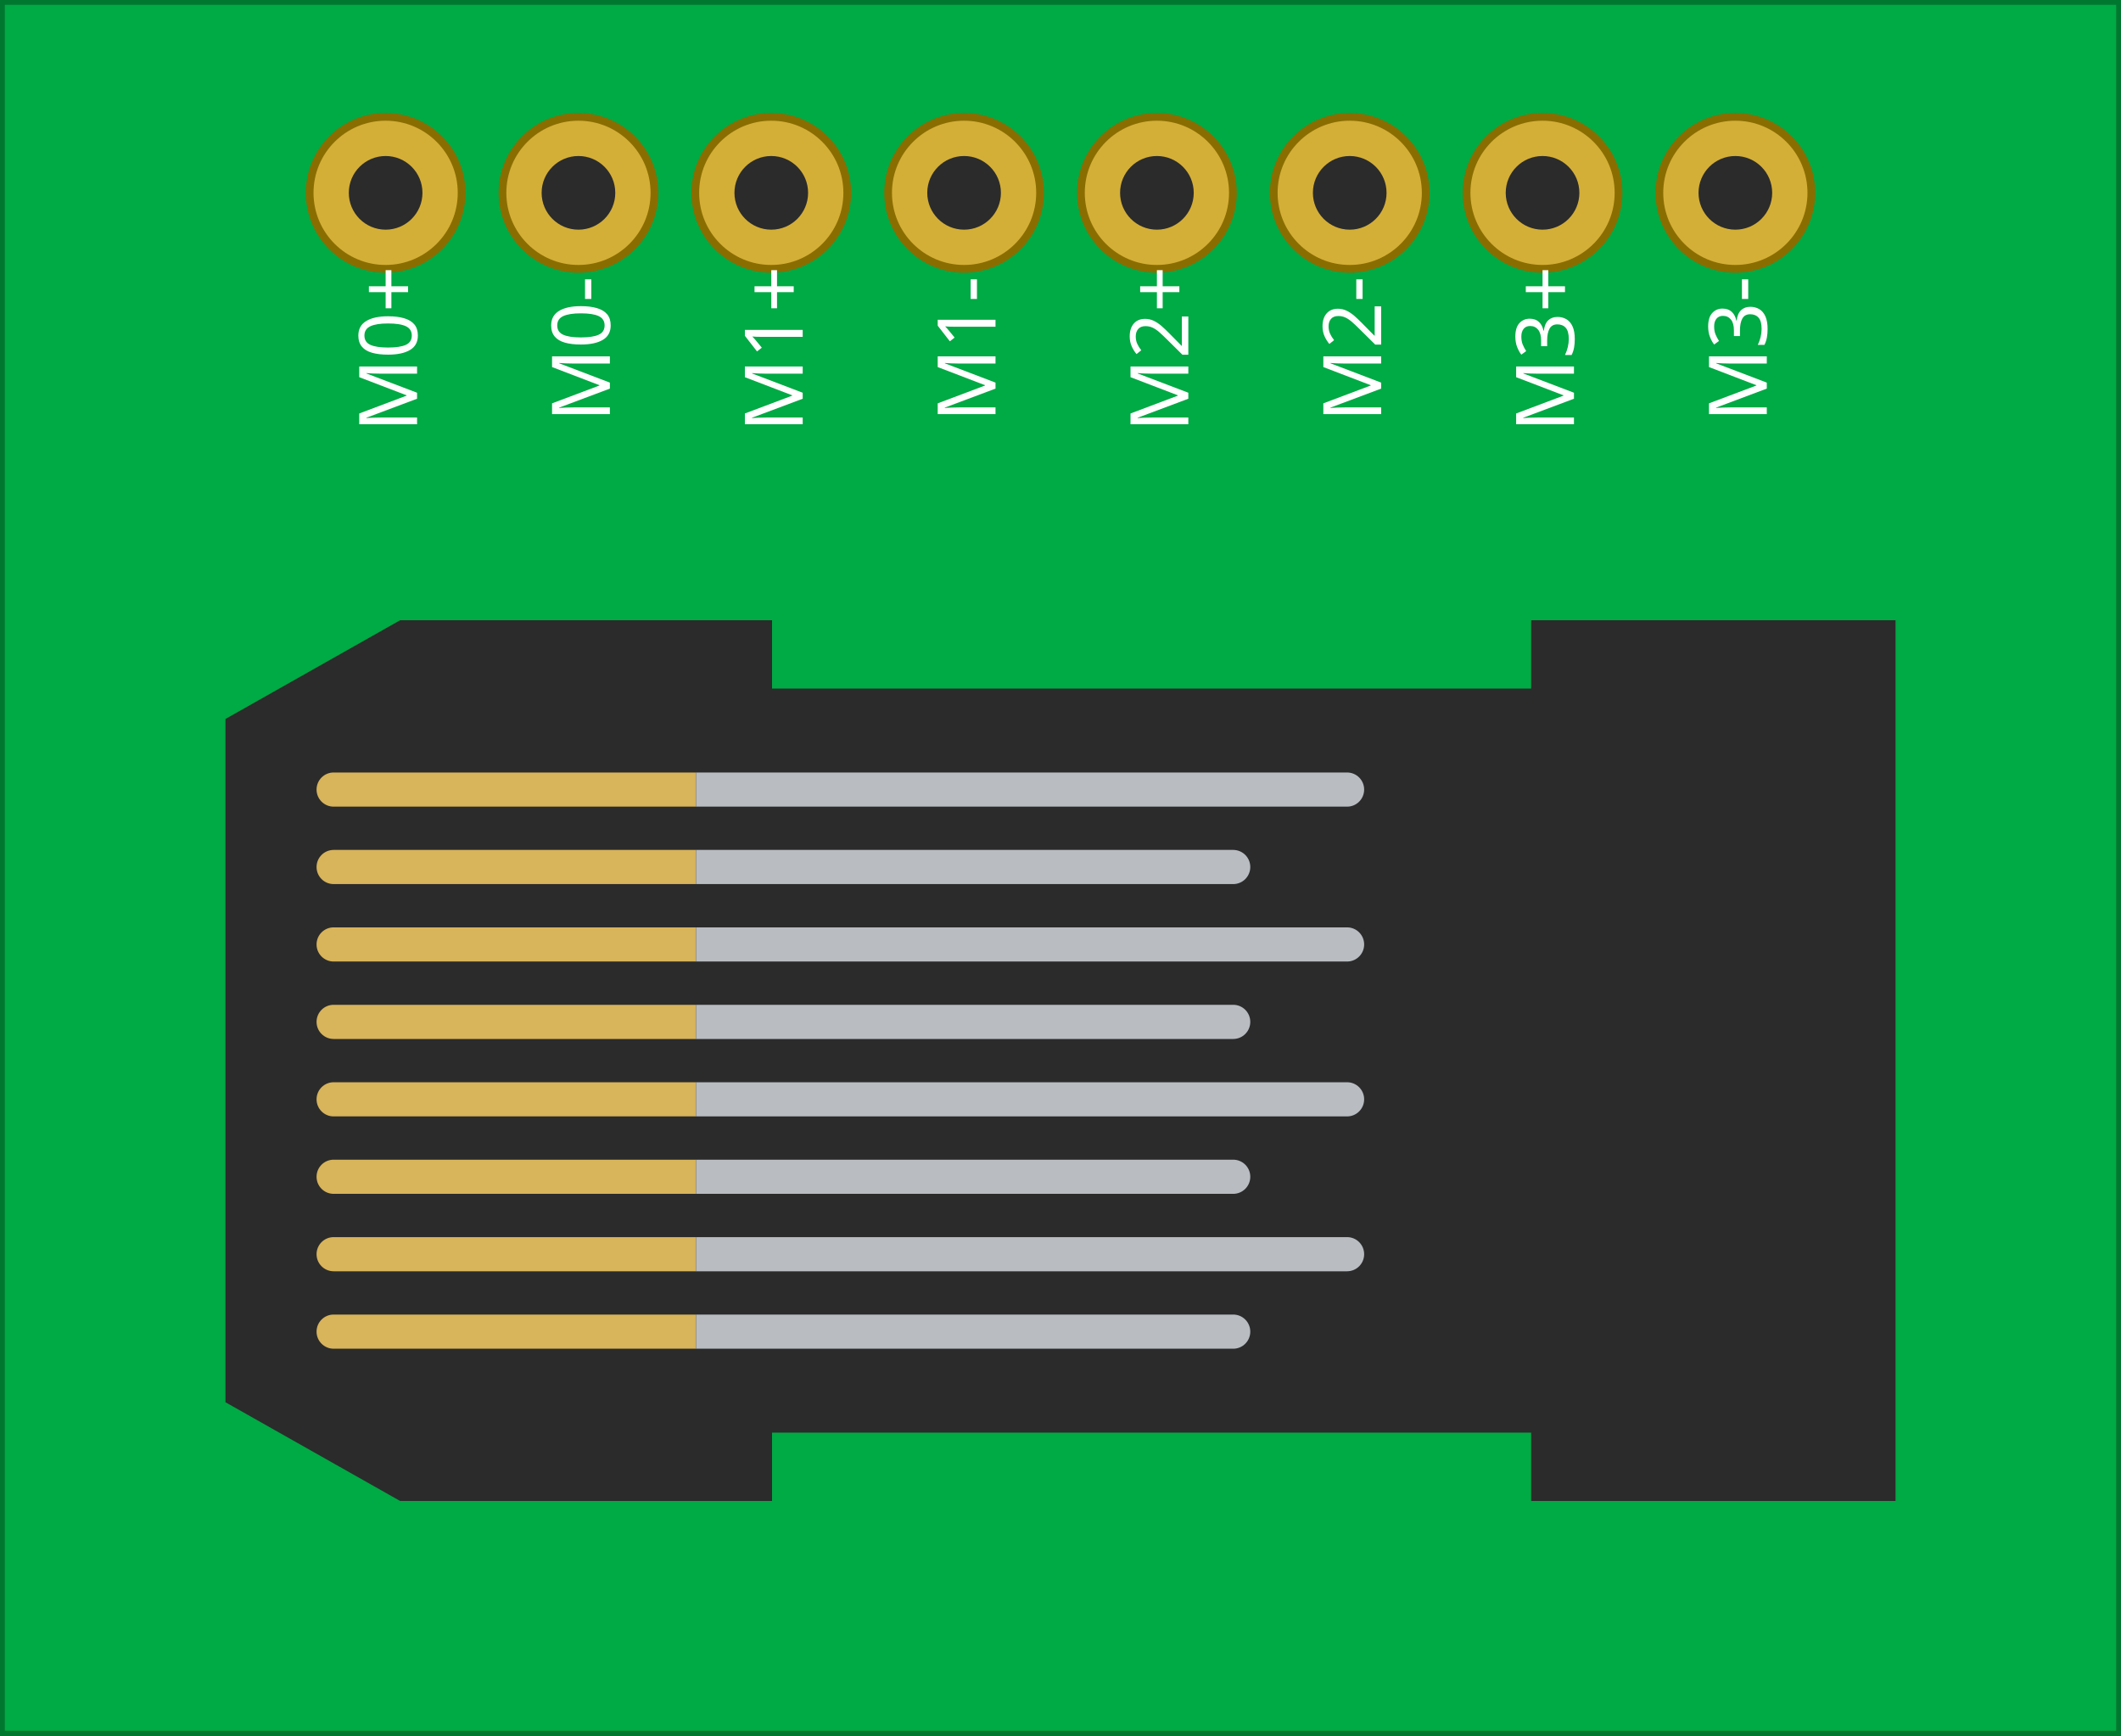
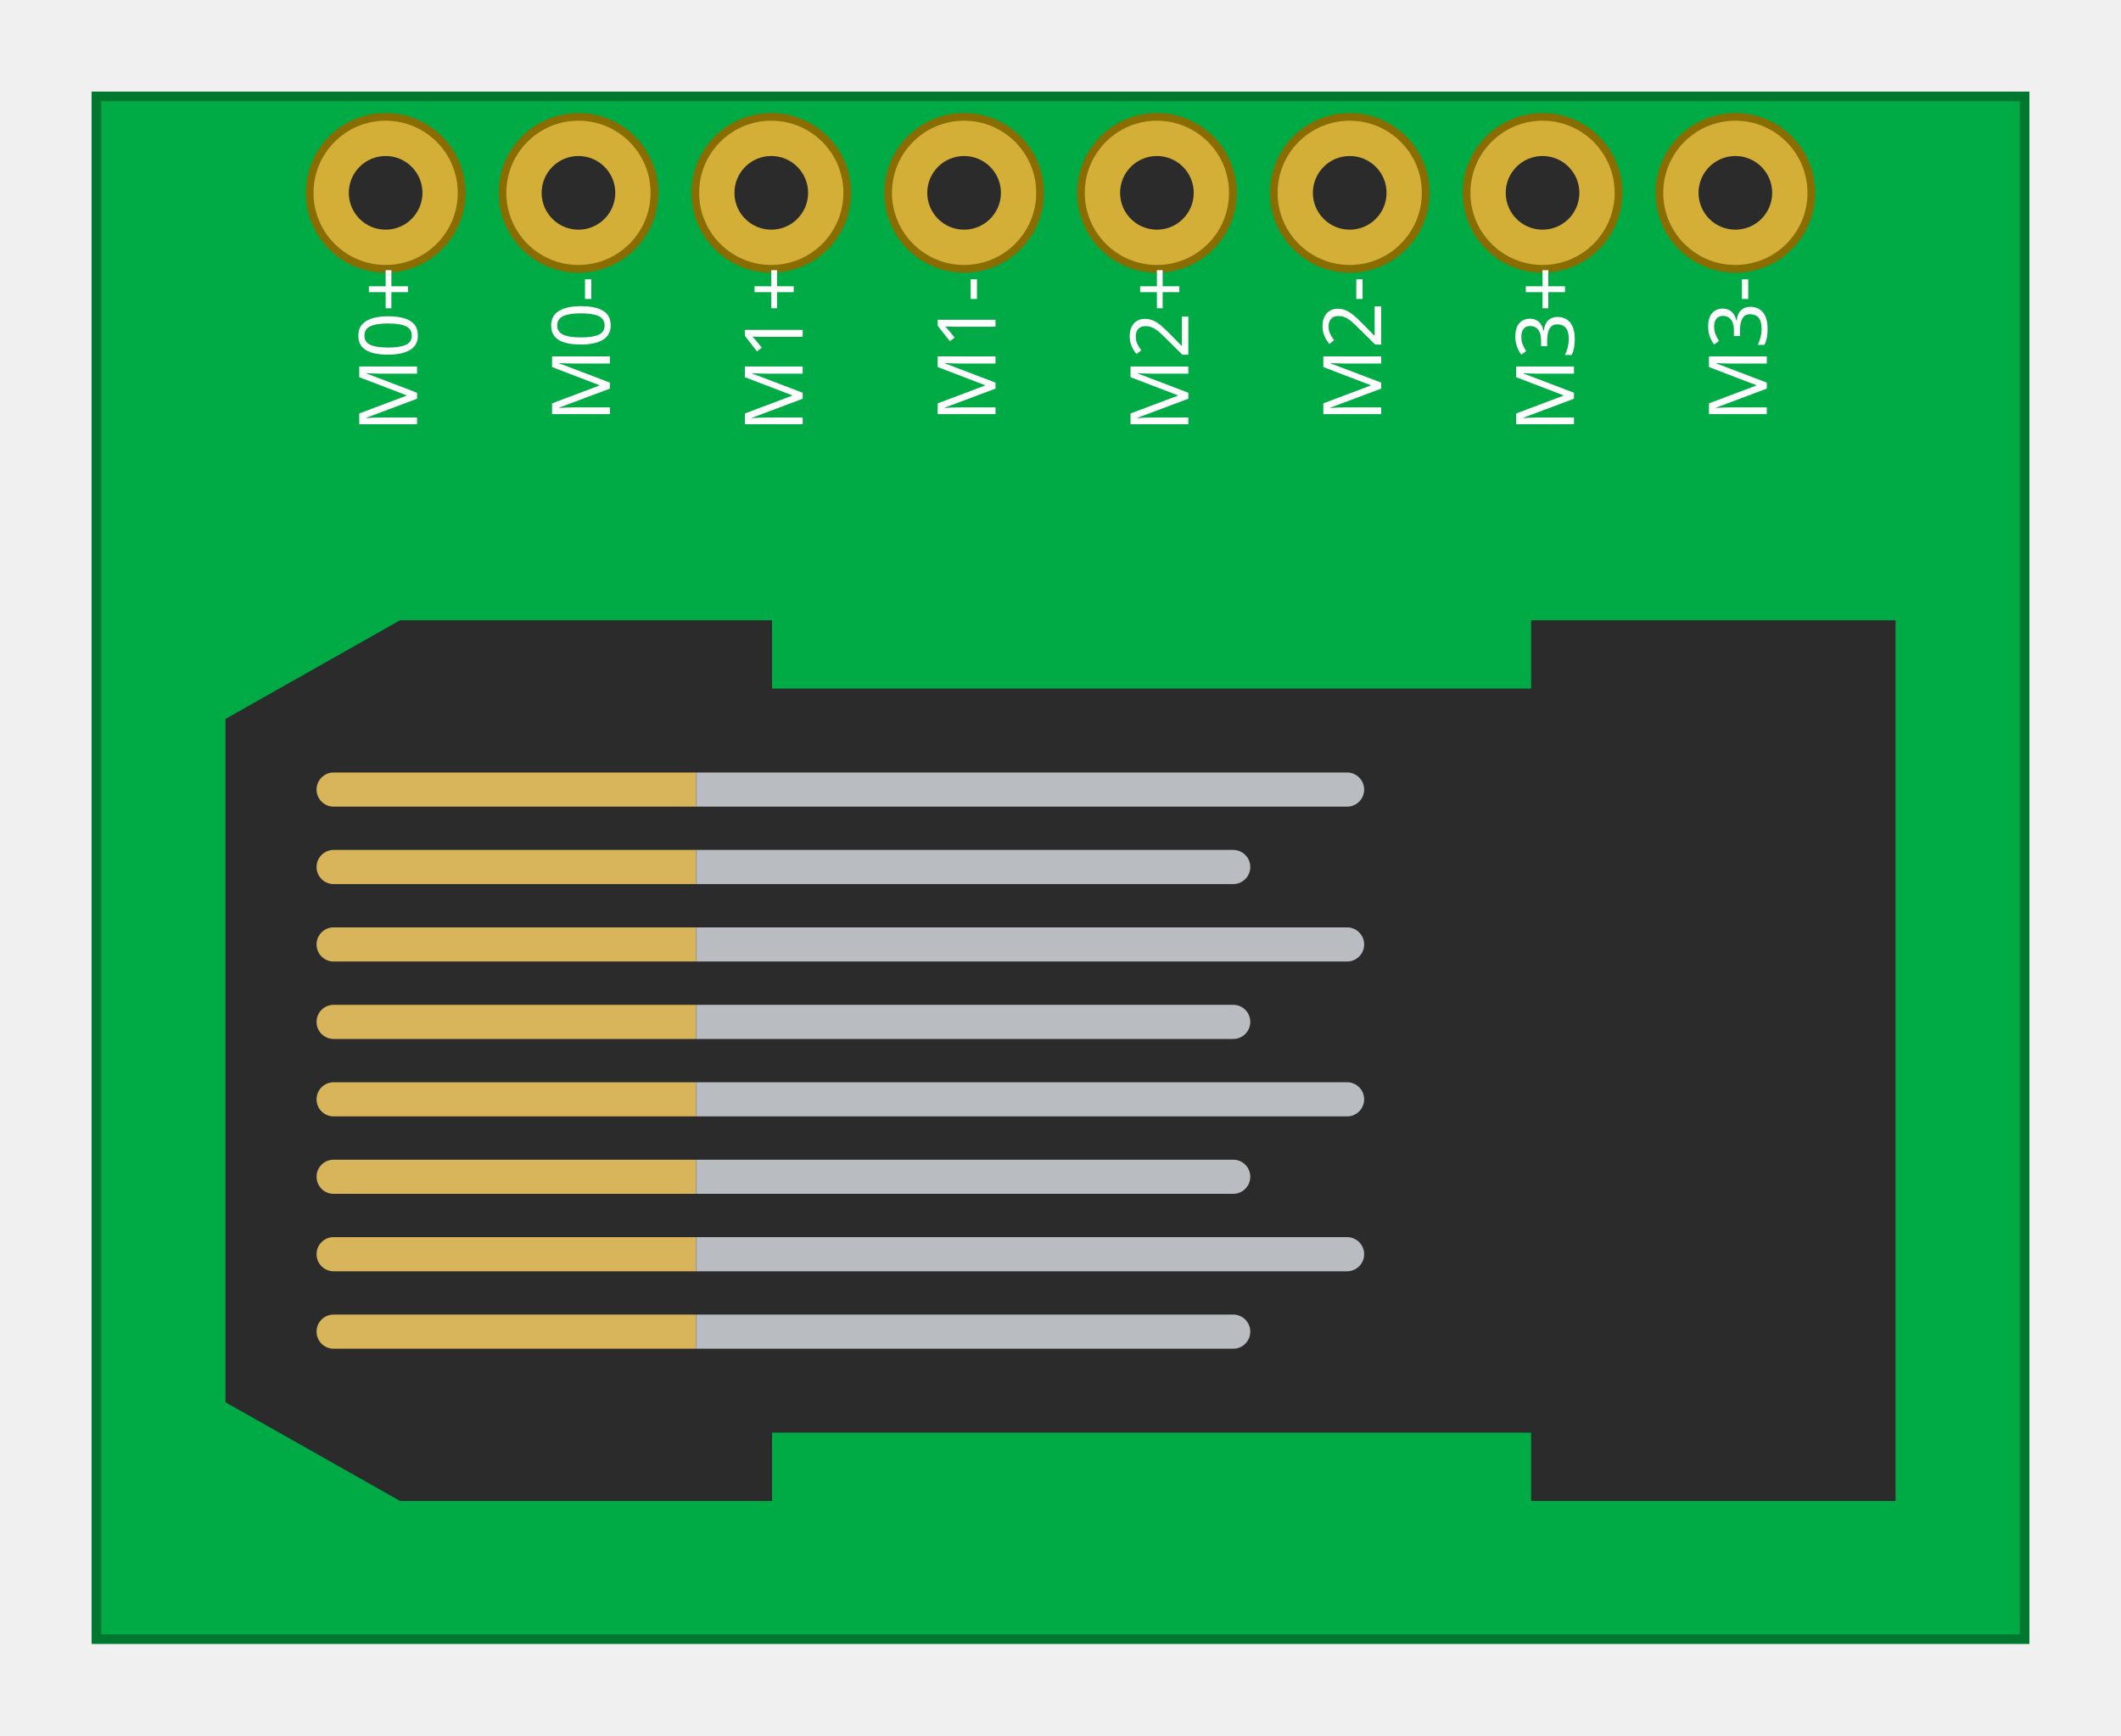
<svg xmlns="http://www.w3.org/2000/svg" width="27.94mm" height="22.86mm" viewBox="0 0 1100 900">
  <g id="breadboard">
-     <rect x="0" y="0" width="1100" height="900" fill="#00aa44" stroke="#00772f" stroke-width="5" />
+     <rect x="50" y="50" width="1000" height="800" fill="#00aa44" stroke="#00772f" stroke-width="5" />
    <g transform="translate(550 550) scale(39.37)">
      <g id="icon">
        <path d="M -8.7 -5.8 L -3.8 -5.8 L -3.8 -4.9 L 6.2 -4.9 L 6.2 -5.8 L 11.0 -5.8 L 11.0 5.8 L 6.2 5.8 L 6.2 4.9 L -3.8 4.9 L -3.8 5.8 L -8.7 5.8 L -11.0 4.5 L -11.0 -4.5 Z" fill="#2b2b2b" stroke="none" />
        <path d="M -4.800 -3.795 L -9.575 -3.795 A 0.225 0.225 0 0 0 -9.575 -3.345 L -4.800 -3.345 Z" fill="#d8b45a" stroke="none" />
        <path d="M -4.800 -3.795 L 3.775 -3.795 A 0.225 0.225 0 0 1 3.775 -3.345 L -4.800 -3.345 Z" fill="#b9bdc2" stroke="none" />
        <path d="M -4.800 -2.775 L -9.575 -2.775 A 0.225 0.225 0 0 0 -9.575 -2.325 L -4.800 -2.325 Z" fill="#d8b45a" stroke="none" />
        <path d="M -4.800 -2.775 L 2.275 -2.775 A 0.225 0.225 0 0 1 2.275 -2.325 L -4.800 -2.325 Z" fill="#b9bdc2" stroke="none" />
        <path d="M -4.800 -1.755 L -9.575 -1.755 A 0.225 0.225 0 0 0 -9.575 -1.305 L -4.800 -1.305 Z" fill="#d8b45a" stroke="none" />
        <path d="M -4.800 -1.755 L 3.775 -1.755 A 0.225 0.225 0 0 1 3.775 -1.305 L -4.800 -1.305 Z" fill="#b9bdc2" stroke="none" />
        <path d="M -4.800 -0.735 L -9.575 -0.735 A 0.225 0.225 0 0 0 -9.575 -0.285 L -4.800 -0.285 Z" fill="#d8b45a" stroke="none" />
        <path d="M -4.800 -0.735 L 2.275 -0.735 A 0.225 0.225 0 0 1 2.275 -0.285 L -4.800 -0.285 Z" fill="#b9bdc2" stroke="none" />
        <path d="M -4.800 0.285 L -9.575 0.285 A 0.225 0.225 0 0 0 -9.575 0.735 L -4.800 0.735 Z" fill="#d8b45a" stroke="none" />
        <path d="M -4.800 0.285 L 3.775 0.285 A 0.225 0.225 0 0 1 3.775 0.735 L -4.800 0.735 Z" fill="#b9bdc2" stroke="none" />
        <path d="M -4.800 1.305 L -9.575 1.305 A 0.225 0.225 0 0 0 -9.575 1.755 L -4.800 1.755 Z" fill="#d8b45a" stroke="none" />
        <path d="M -4.800 1.305 L 2.275 1.305 A 0.225 0.225 0 0 1 2.275 1.755 L -4.800 1.755 Z" fill="#b9bdc2" stroke="none" />
        <path d="M -4.800 2.325 L -9.575 2.325 A 0.225 0.225 0 0 0 -9.575 2.775 L -4.800 2.775 Z" fill="#d8b45a" stroke="none" />
        <path d="M -4.800 2.325 L 3.775 2.325 A 0.225 0.225 0 0 1 3.775 2.775 L -4.800 2.775 Z" fill="#b9bdc2" stroke="none" />
        <path d="M -4.800 3.345 L -9.575 3.345 A 0.225 0.225 0 0 0 -9.575 3.795 L -4.800 3.795 Z" fill="#d8b45a" stroke="none" />
        <path d="M -4.800 3.345 L 2.275 3.345 A 0.225 0.225 0 0 1 2.275 3.795 L -4.800 3.795 Z" fill="#b9bdc2" stroke="none" />
      </g>
    </g>
    <circle id="connector0pin" connectorname="M0+" cx="200" cy="100" r="39.4" fill="#d4af37" stroke="#8a6d00" stroke-width="4" />
    <circle cx="200" cy="100" r="19.1" fill="#2b2b2b" />
    <text x="200" y="181" font-size="42" fill="#ffffff" text-anchor="middle" dominant-baseline="central" font-family="DroidSans" transform="rotate(-90 200 181)">M0+</text>
    <circle id="connector1pin" connectorname="M0-" cx="300" cy="100" r="39.4" fill="#d4af37" stroke="#8a6d00" stroke-width="4" />
    <circle cx="300" cy="100" r="19.1" fill="#2b2b2b" />
    <text x="300" y="181" font-size="42" fill="#ffffff" text-anchor="middle" dominant-baseline="central" font-family="DroidSans" transform="rotate(-90 300 181)">M0-</text>
    <circle id="connector2pin" connectorname="M1+" cx="400" cy="100" r="39.4" fill="#d4af37" stroke="#8a6d00" stroke-width="4" />
    <circle cx="400" cy="100" r="19.1" fill="#2b2b2b" />
    <text x="400" y="181" font-size="42" fill="#ffffff" text-anchor="middle" dominant-baseline="central" font-family="DroidSans" transform="rotate(-90 400 181)">M1+</text>
    <circle id="connector3pin" connectorname="M1-" cx="500" cy="100" r="39.4" fill="#d4af37" stroke="#8a6d00" stroke-width="4" />
    <circle cx="500" cy="100" r="19.1" fill="#2b2b2b" />
    <text x="500" y="181" font-size="42" fill="#ffffff" text-anchor="middle" dominant-baseline="central" font-family="DroidSans" transform="rotate(-90 500 181)">M1-</text>
    <circle id="connector4pin" connectorname="M2+" cx="600" cy="100" r="39.4" fill="#d4af37" stroke="#8a6d00" stroke-width="4" />
    <circle cx="600" cy="100" r="19.1" fill="#2b2b2b" />
    <text x="600" y="181" font-size="42" fill="#ffffff" text-anchor="middle" dominant-baseline="central" font-family="DroidSans" transform="rotate(-90 600 181)">M2+</text>
    <circle id="connector5pin" connectorname="M2-" cx="700" cy="100" r="39.4" fill="#d4af37" stroke="#8a6d00" stroke-width="4" />
    <circle cx="700" cy="100" r="19.1" fill="#2b2b2b" />
    <text x="700" y="181" font-size="42" fill="#ffffff" text-anchor="middle" dominant-baseline="central" font-family="DroidSans" transform="rotate(-90 700 181)">M2-</text>
    <circle id="connector6pin" connectorname="M3+" cx="800" cy="100" r="39.4" fill="#d4af37" stroke="#8a6d00" stroke-width="4" />
    <circle cx="800" cy="100" r="19.1" fill="#2b2b2b" />
    <text x="800" y="181" font-size="42" fill="#ffffff" text-anchor="middle" dominant-baseline="central" font-family="DroidSans" transform="rotate(-90 800 181)">M3+</text>
    <circle id="connector7pin" connectorname="M3-" cx="900" cy="100" r="39.4" fill="#d4af37" stroke="#8a6d00" stroke-width="4" />
    <circle cx="900" cy="100" r="19.1" fill="#2b2b2b" />
    <text x="900" y="181" font-size="42" fill="#ffffff" text-anchor="middle" dominant-baseline="central" font-family="DroidSans" transform="rotate(-90 900 181)">M3-</text>
  </g>
</svg>
